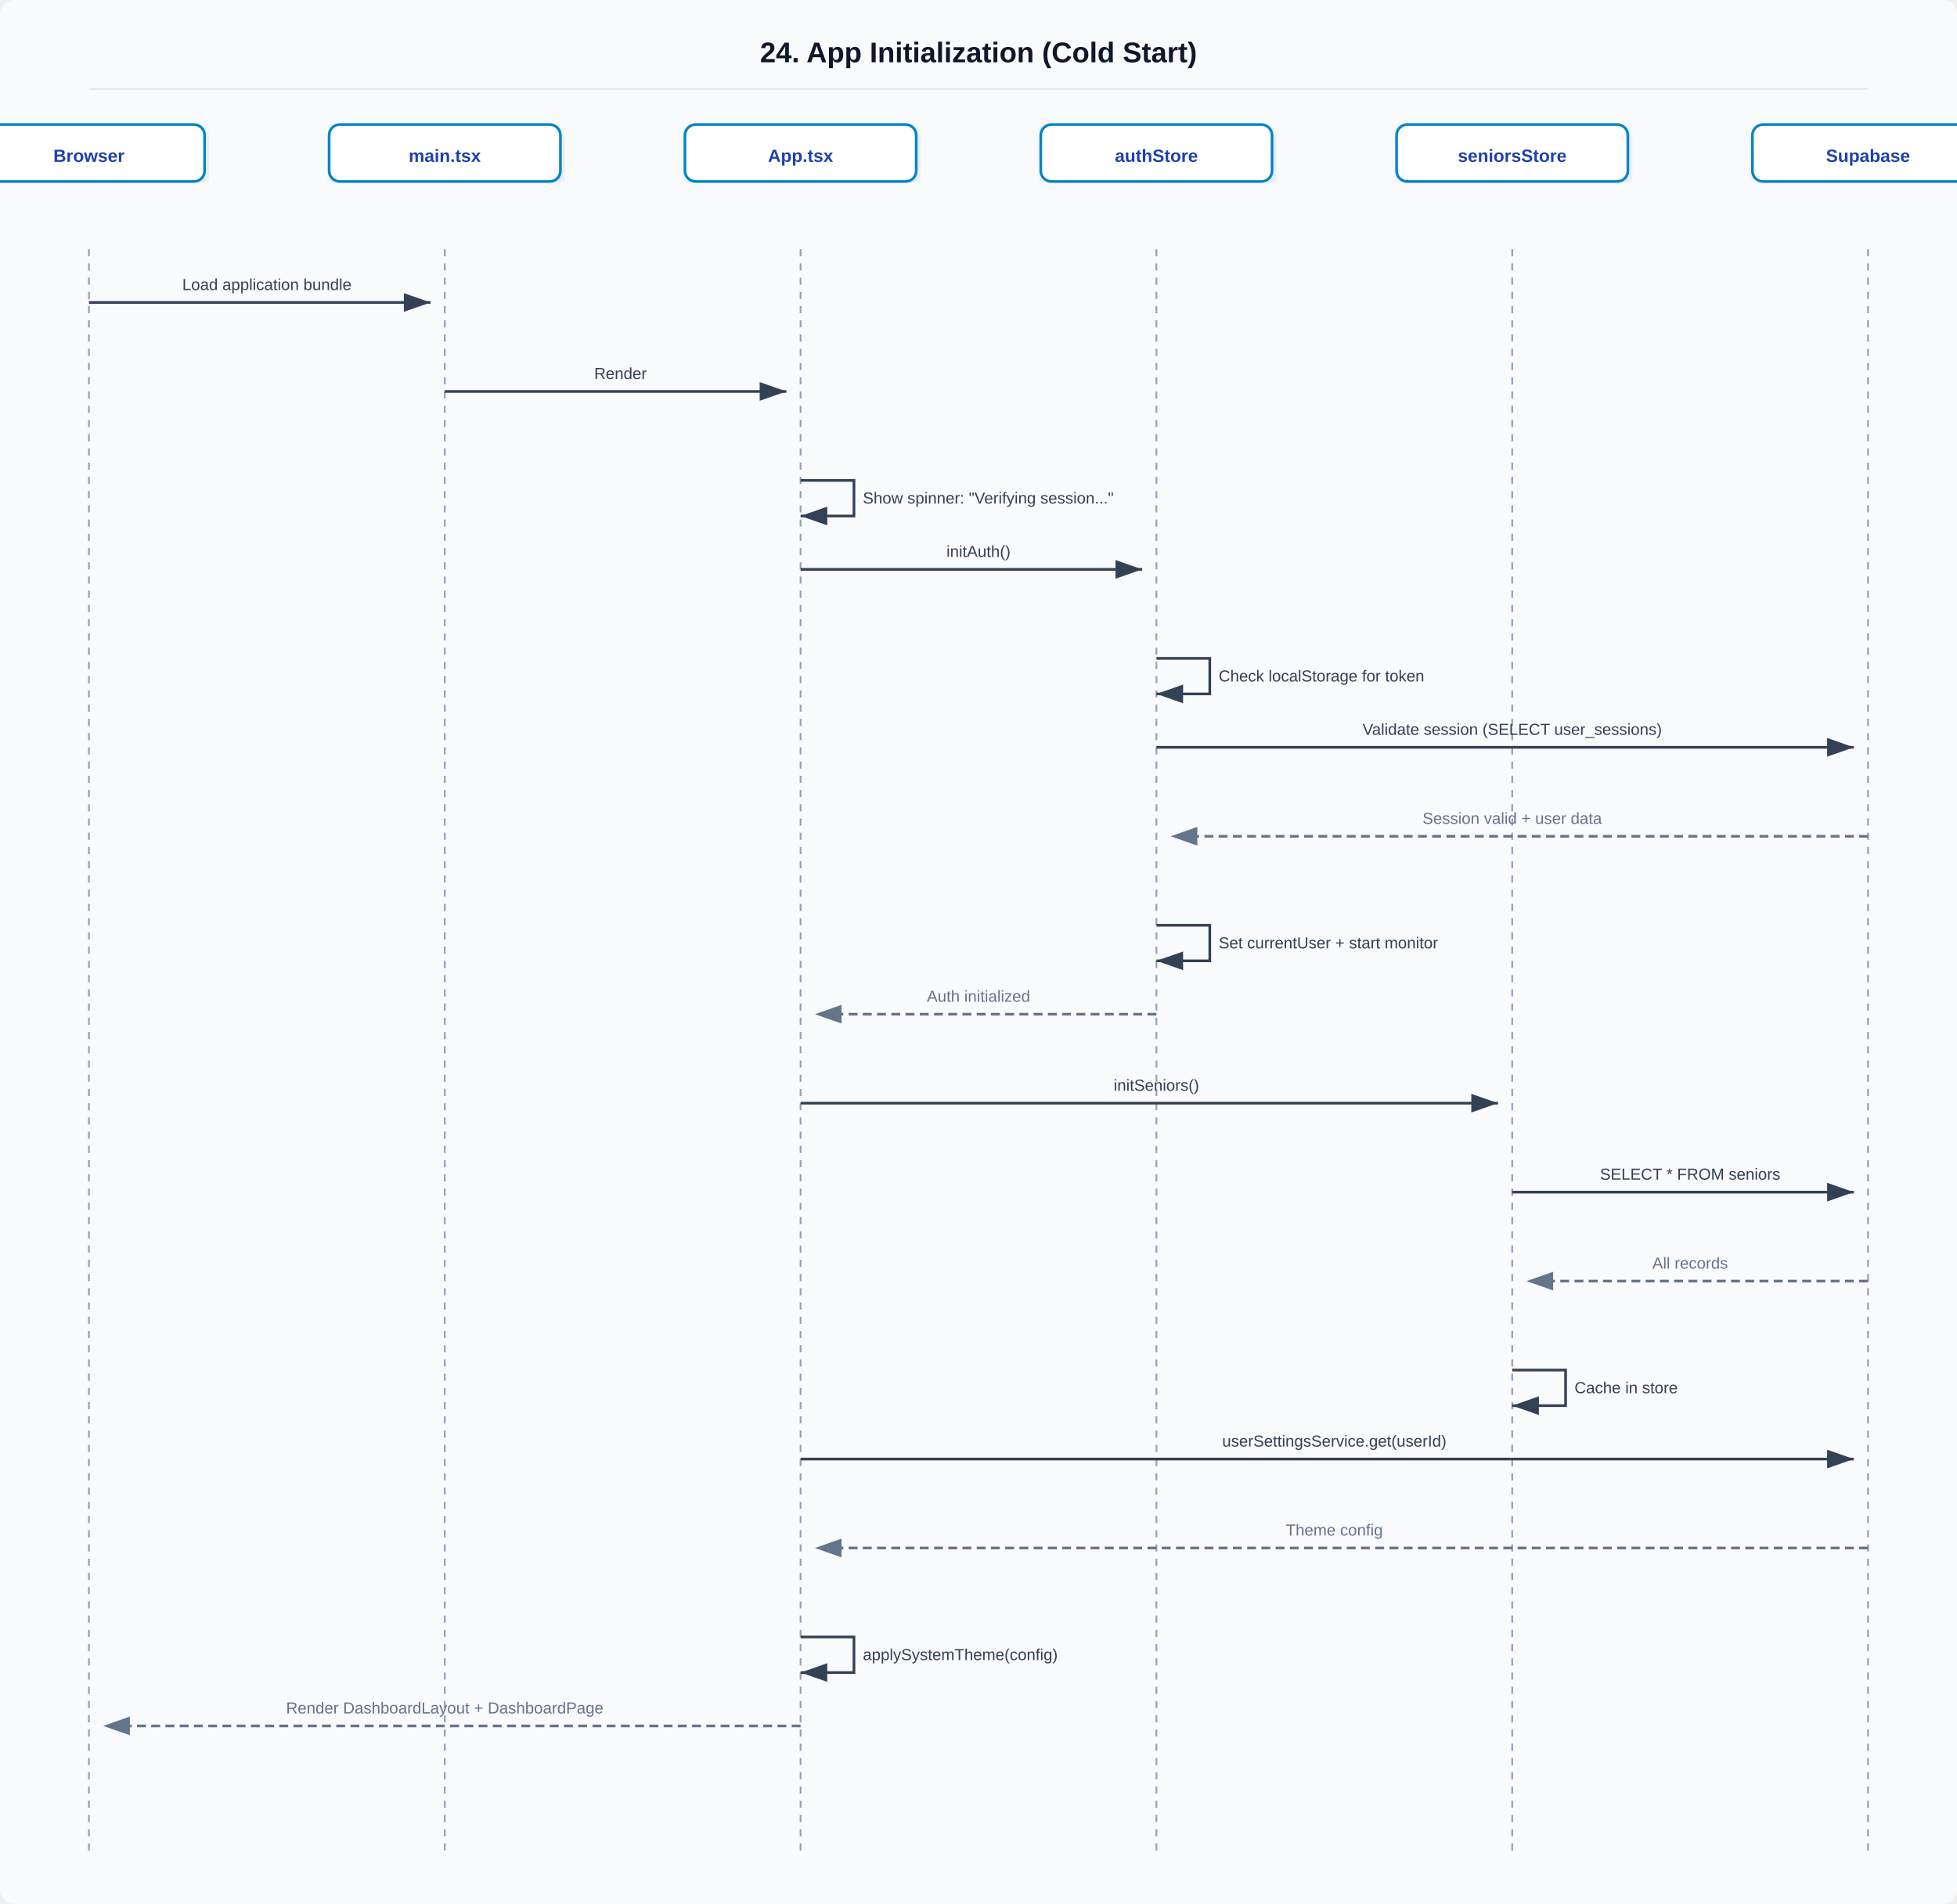
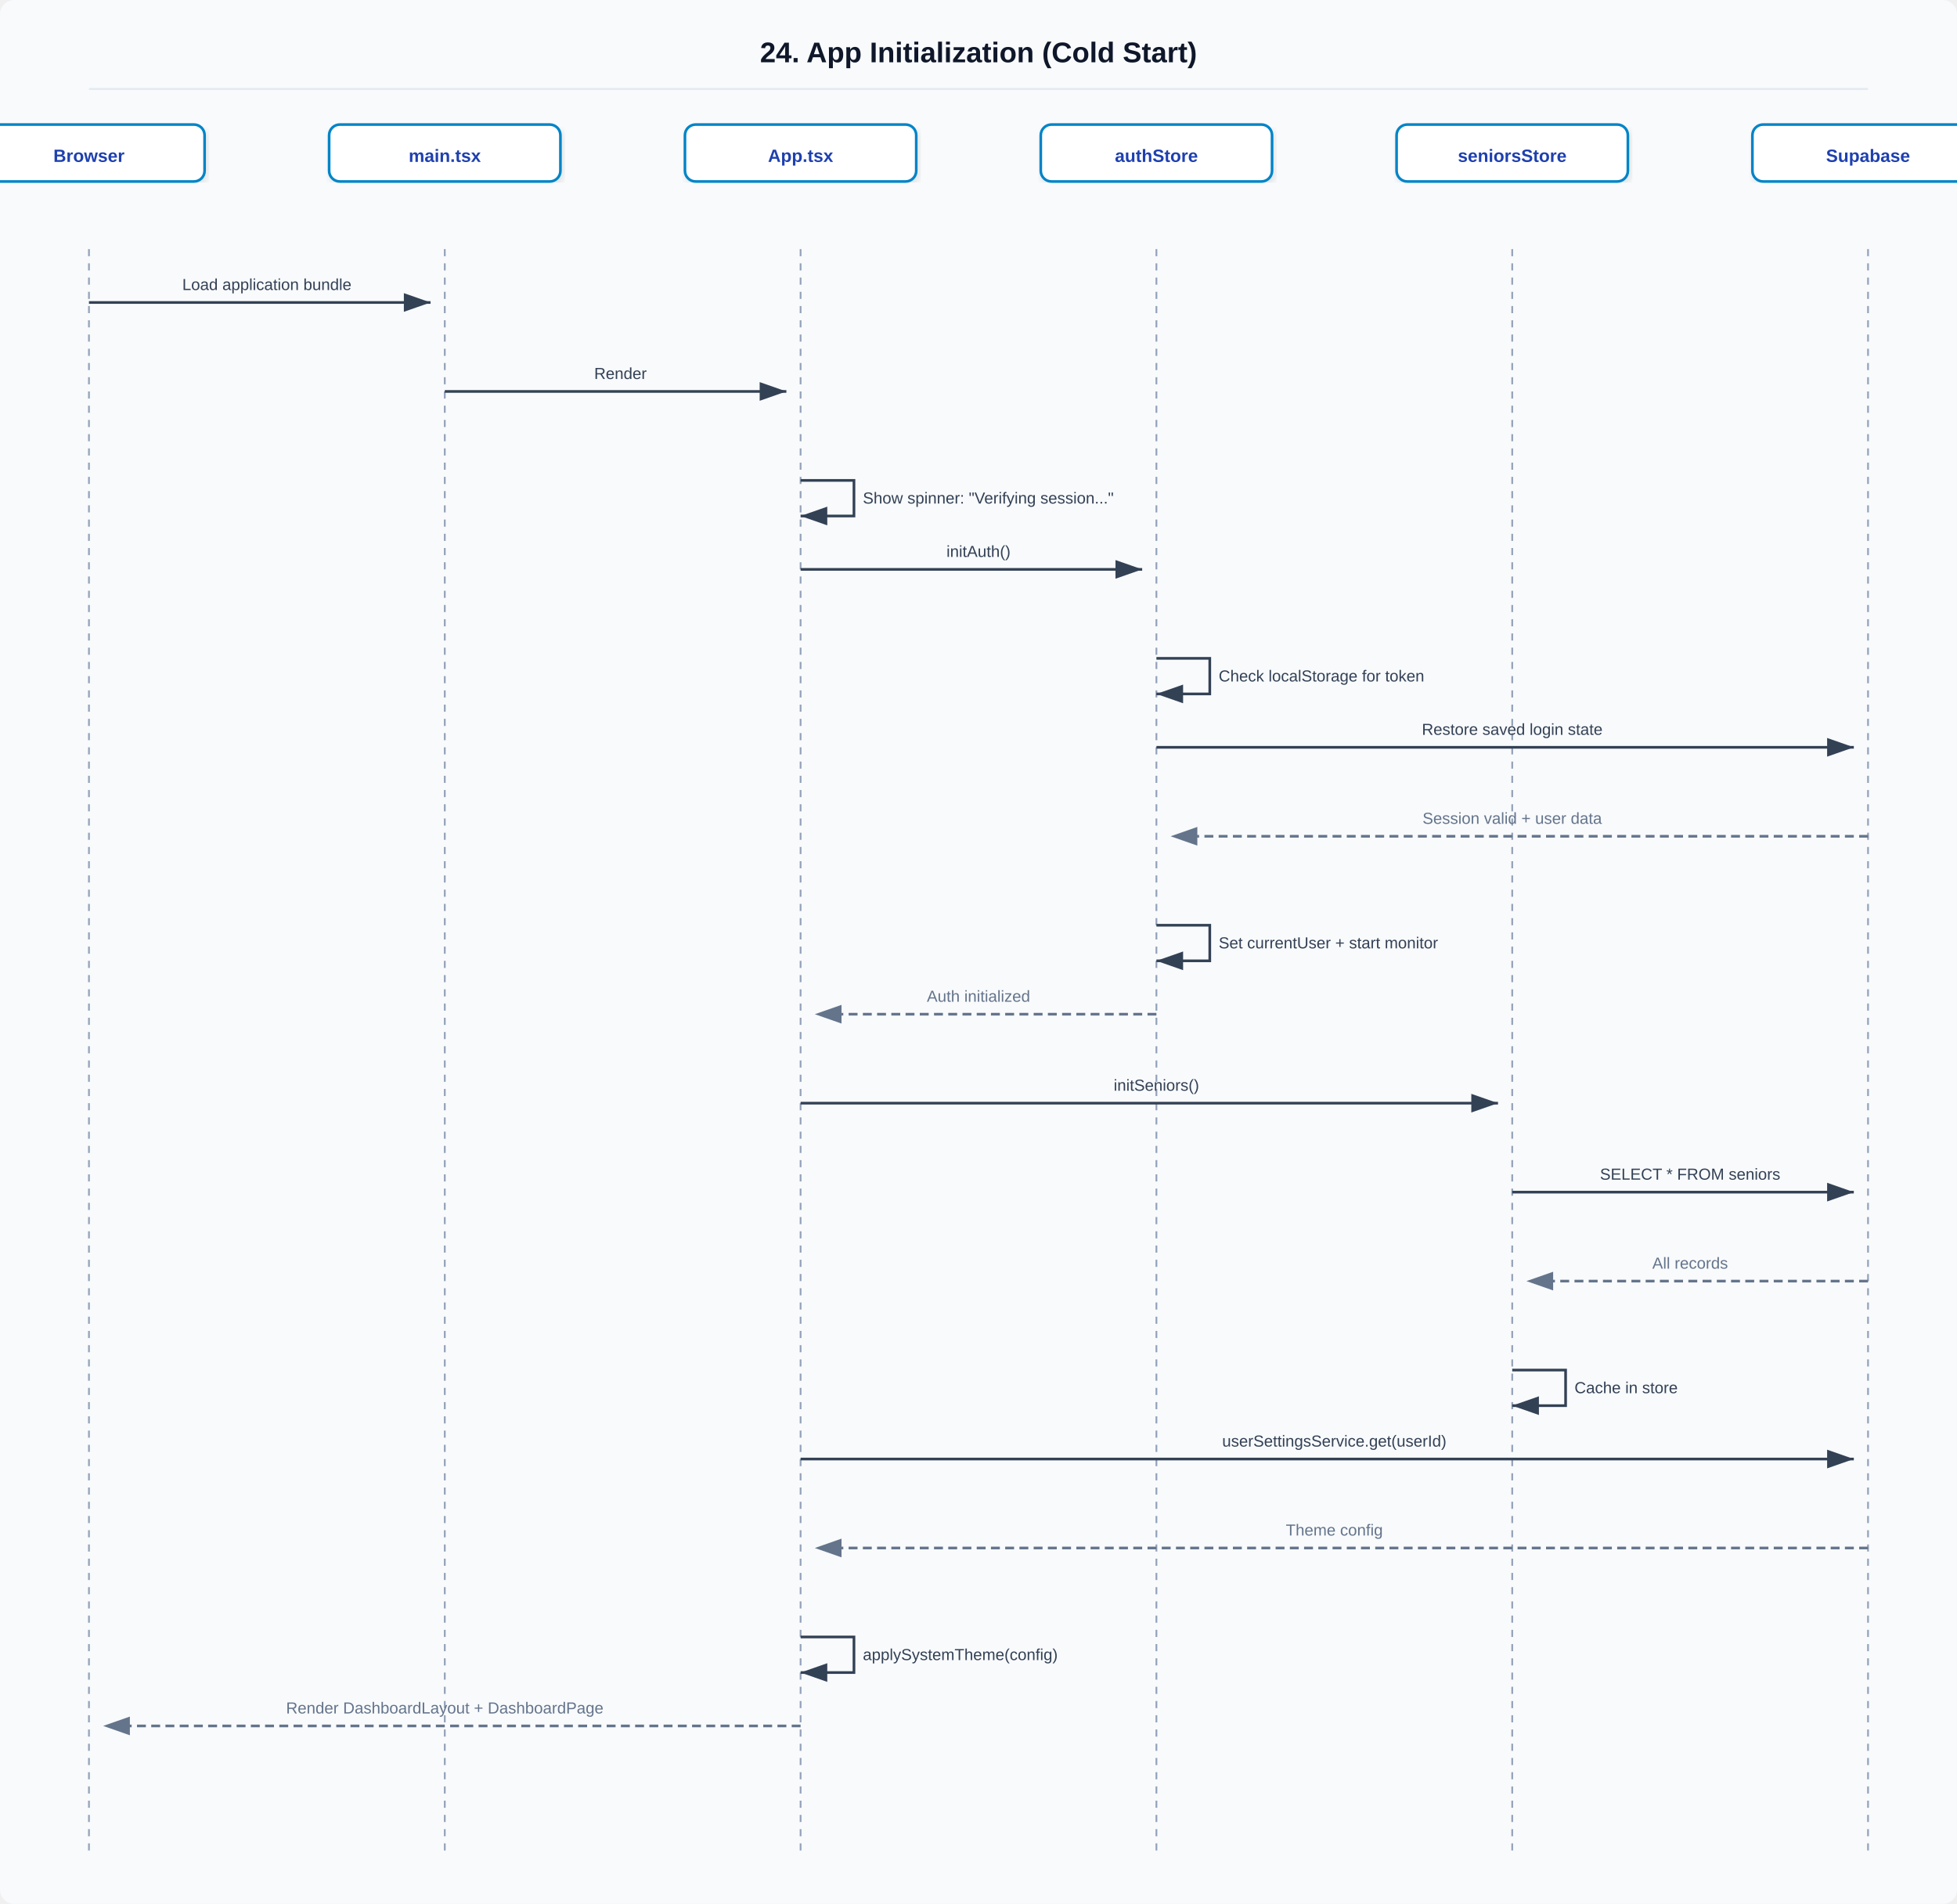
<svg xmlns="http://www.w3.org/2000/svg" viewBox="0 0 1100 1070" font-family="Segoe UI, Arial, sans-serif">
  <defs>
    <marker id="arrowhead-24_cold_start" markerWidth="10" markerHeight="7" refX="10" refY="3.5" orient="auto">
      <polygon points="0 0, 10 3.5, 0 7" fill="#334155" />
    </marker>
    <marker id="arrowhead-dashed-24_cold_start" markerWidth="10" markerHeight="7" refX="10" refY="3.5" orient="auto">
      <polygon points="0 0, 10 3.5, 0 7" fill="#64748b" />
    </marker>
    <filter id="shadow-24_cold_start" x="-2%" y="-2%" width="104%" height="104%">
      <feDropShadow dx="1" dy="2" stdDeviation="2" flood-opacity="0.1" />
    </filter>
  </defs>
  <rect width="1100" height="1070" fill="#f8fafc" rx="8" />
  <text x="550.0" y="35" text-anchor="middle" font-size="16" font-weight="bold" fill="#0f172a">24. App Initialization (Cold Start)</text>
  <line x1="50" y1="50" x2="1050" y2="50" stroke="#e2e8f0" stroke-width="1" />
  <rect x="-15.0" y="70" width="130" height="32" rx="6" fill="#ffffff" stroke="#0284c7" stroke-width="1.5" filter="url(#shadow-24_cold_start)" />
  <text x="50.0" y="91" text-anchor="middle" font-size="10" font-weight="600" fill="#1e40af">Browser</text>
  <line x1="50.0" y1="140" x2="50.0" y2="1040" stroke="#94a3b8" stroke-width="1" stroke-dasharray="4,4" />
  <rect x="185.0" y="70" width="130" height="32" rx="6" fill="#ffffff" stroke="#0284c7" stroke-width="1.5" filter="url(#shadow-24_cold_start)" />
  <text x="250.0" y="91" text-anchor="middle" font-size="10" font-weight="600" fill="#1e40af">main.tsx</text>
  <line x1="250.0" y1="140" x2="250.0" y2="1040" stroke="#94a3b8" stroke-width="1" stroke-dasharray="4,4" />
  <rect x="385.0" y="70" width="130" height="32" rx="6" fill="#ffffff" stroke="#0284c7" stroke-width="1.5" filter="url(#shadow-24_cold_start)" />
  <text x="450.0" y="91" text-anchor="middle" font-size="10" font-weight="600" fill="#1e40af">App.tsx</text>
  <line x1="450.0" y1="140" x2="450.0" y2="1040" stroke="#94a3b8" stroke-width="1" stroke-dasharray="4,4" />
  <rect x="585.0" y="70" width="130" height="32" rx="6" fill="#ffffff" stroke="#0284c7" stroke-width="1.5" filter="url(#shadow-24_cold_start)" />
  <text x="650.0" y="91" text-anchor="middle" font-size="10" font-weight="600" fill="#1e40af">authStore</text>
  <line x1="650.0" y1="140" x2="650.0" y2="1040" stroke="#94a3b8" stroke-width="1" stroke-dasharray="4,4" />
  <rect x="785.0" y="70" width="130" height="32" rx="6" fill="#ffffff" stroke="#0284c7" stroke-width="1.5" filter="url(#shadow-24_cold_start)" />
  <text x="850.0" y="91" text-anchor="middle" font-size="10" font-weight="600" fill="#1e40af">seniorsStore</text>
  <line x1="850.0" y1="140" x2="850.0" y2="1040" stroke="#94a3b8" stroke-width="1" stroke-dasharray="4,4" />
  <rect x="985.0" y="70" width="130" height="32" rx="6" fill="#ffffff" stroke="#0284c7" stroke-width="1.5" filter="url(#shadow-24_cold_start)" />
  <text x="1050.0" y="91" text-anchor="middle" font-size="10" font-weight="600" fill="#1e40af">Supabase</text>
  <line x1="1050.0" y1="140" x2="1050.0" y2="1040" stroke="#94a3b8" stroke-width="1" stroke-dasharray="4,4" />
  <line x1="50.0" y1="170" x2="242.0" y2="170" stroke="#334155" stroke-width="1.5" marker-end="url(#arrowhead-24_cold_start)" />
  <text x="150.0" y="163" text-anchor="middle" font-size="9" fill="#334155">Load application bundle</text>
  <line x1="250.0" y1="220" x2="442.0" y2="220" stroke="#334155" stroke-width="1.5" marker-end="url(#arrowhead-24_cold_start)" />
  <text x="350.0" y="213" text-anchor="middle" font-size="9" fill="#334155">Render <App />
  </text>
  <path d="M 450.0 270 L 480.0 270 L 480.0 290 L 450.0 290" fill="none" stroke="#334155" stroke-width="1.5" marker-end="url(#arrowhead-24_cold_start)" />
  <text x="485.0" y="283" font-size="9" fill="#334155">Show spinner: "Verifying session..."</text>
  <line x1="450.0" y1="320" x2="642.0" y2="320" stroke="#334155" stroke-width="1.5" marker-end="url(#arrowhead-24_cold_start)" />
  <text x="550.0" y="313" text-anchor="middle" font-size="9" fill="#334155">initAuth()</text>
  <path d="M 650.0 370 L 680.0 370 L 680.0 390 L 650.0 390" fill="none" stroke="#334155" stroke-width="1.5" marker-end="url(#arrowhead-24_cold_start)" />
  <text x="685.0" y="383" font-size="9" fill="#334155">Check localStorage for token</text>
  <line x1="650.0" y1="420" x2="1042.0" y2="420" stroke="#334155" stroke-width="1.5" marker-end="url(#arrowhead-24_cold_start)" />
-   <text x="850.0" y="413" text-anchor="middle" font-size="9" fill="#334155">Validate session (SELECT user_sessions)</text>
+   <text x="850.0" y="413" text-anchor="middle" font-size="9" fill="#334155">Restore saved login state</text>
  <line x1="1050.0" y1="470" x2="658.0" y2="470" stroke="#64748b" stroke-width="1.5" stroke-dasharray="5,3" marker-end="url(#arrowhead-dashed-24_cold_start)" />
  <text x="850.0" y="463" text-anchor="middle" font-size="9" fill="#64748b">Session valid + user data</text>
  <path d="M 650.0 520 L 680.0 520 L 680.0 540 L 650.0 540" fill="none" stroke="#334155" stroke-width="1.5" marker-end="url(#arrowhead-24_cold_start)" />
  <text x="685.0" y="533" font-size="9" fill="#334155">Set currentUser + start monitor</text>
  <line x1="650.0" y1="570" x2="458.0" y2="570" stroke="#64748b" stroke-width="1.5" stroke-dasharray="5,3" marker-end="url(#arrowhead-dashed-24_cold_start)" />
  <text x="550.0" y="563" text-anchor="middle" font-size="9" fill="#64748b">Auth initialized</text>
  <line x1="450.0" y1="620" x2="842.0" y2="620" stroke="#334155" stroke-width="1.5" marker-end="url(#arrowhead-24_cold_start)" />
  <text x="650.0" y="613" text-anchor="middle" font-size="9" fill="#334155">initSeniors()</text>
  <line x1="850.0" y1="670" x2="1042.0" y2="670" stroke="#334155" stroke-width="1.5" marker-end="url(#arrowhead-24_cold_start)" />
  <text x="950.0" y="663" text-anchor="middle" font-size="9" fill="#334155">SELECT * FROM seniors</text>
  <line x1="1050.0" y1="720" x2="858.0" y2="720" stroke="#64748b" stroke-width="1.5" stroke-dasharray="5,3" marker-end="url(#arrowhead-dashed-24_cold_start)" />
  <text x="950.0" y="713" text-anchor="middle" font-size="9" fill="#64748b">All records</text>
  <path d="M 850.0 770 L 880.0 770 L 880.0 790 L 850.0 790" fill="none" stroke="#334155" stroke-width="1.5" marker-end="url(#arrowhead-24_cold_start)" />
  <text x="885.0" y="783" font-size="9" fill="#334155">Cache in store</text>
  <line x1="450.0" y1="820" x2="1042.0" y2="820" stroke="#334155" stroke-width="1.5" marker-end="url(#arrowhead-24_cold_start)" />
  <text x="750.0" y="813" text-anchor="middle" font-size="9" fill="#334155">userSettingsService.get(userId)</text>
  <line x1="1050.0" y1="870" x2="458.0" y2="870" stroke="#64748b" stroke-width="1.5" stroke-dasharray="5,3" marker-end="url(#arrowhead-dashed-24_cold_start)" />
  <text x="750.0" y="863" text-anchor="middle" font-size="9" fill="#64748b">Theme config</text>
  <path d="M 450.0 920 L 480.0 920 L 480.0 940 L 450.0 940" fill="none" stroke="#334155" stroke-width="1.5" marker-end="url(#arrowhead-24_cold_start)" />
  <text x="485.0" y="933" font-size="9" fill="#334155">applySystemTheme(config)</text>
  <line x1="450.0" y1="970" x2="58.0" y2="970" stroke="#64748b" stroke-width="1.5" stroke-dasharray="5,3" marker-end="url(#arrowhead-dashed-24_cold_start)" />
  <text x="250.0" y="963" text-anchor="middle" font-size="9" fill="#64748b">Render DashboardLayout + DashboardPage</text>
</svg>
